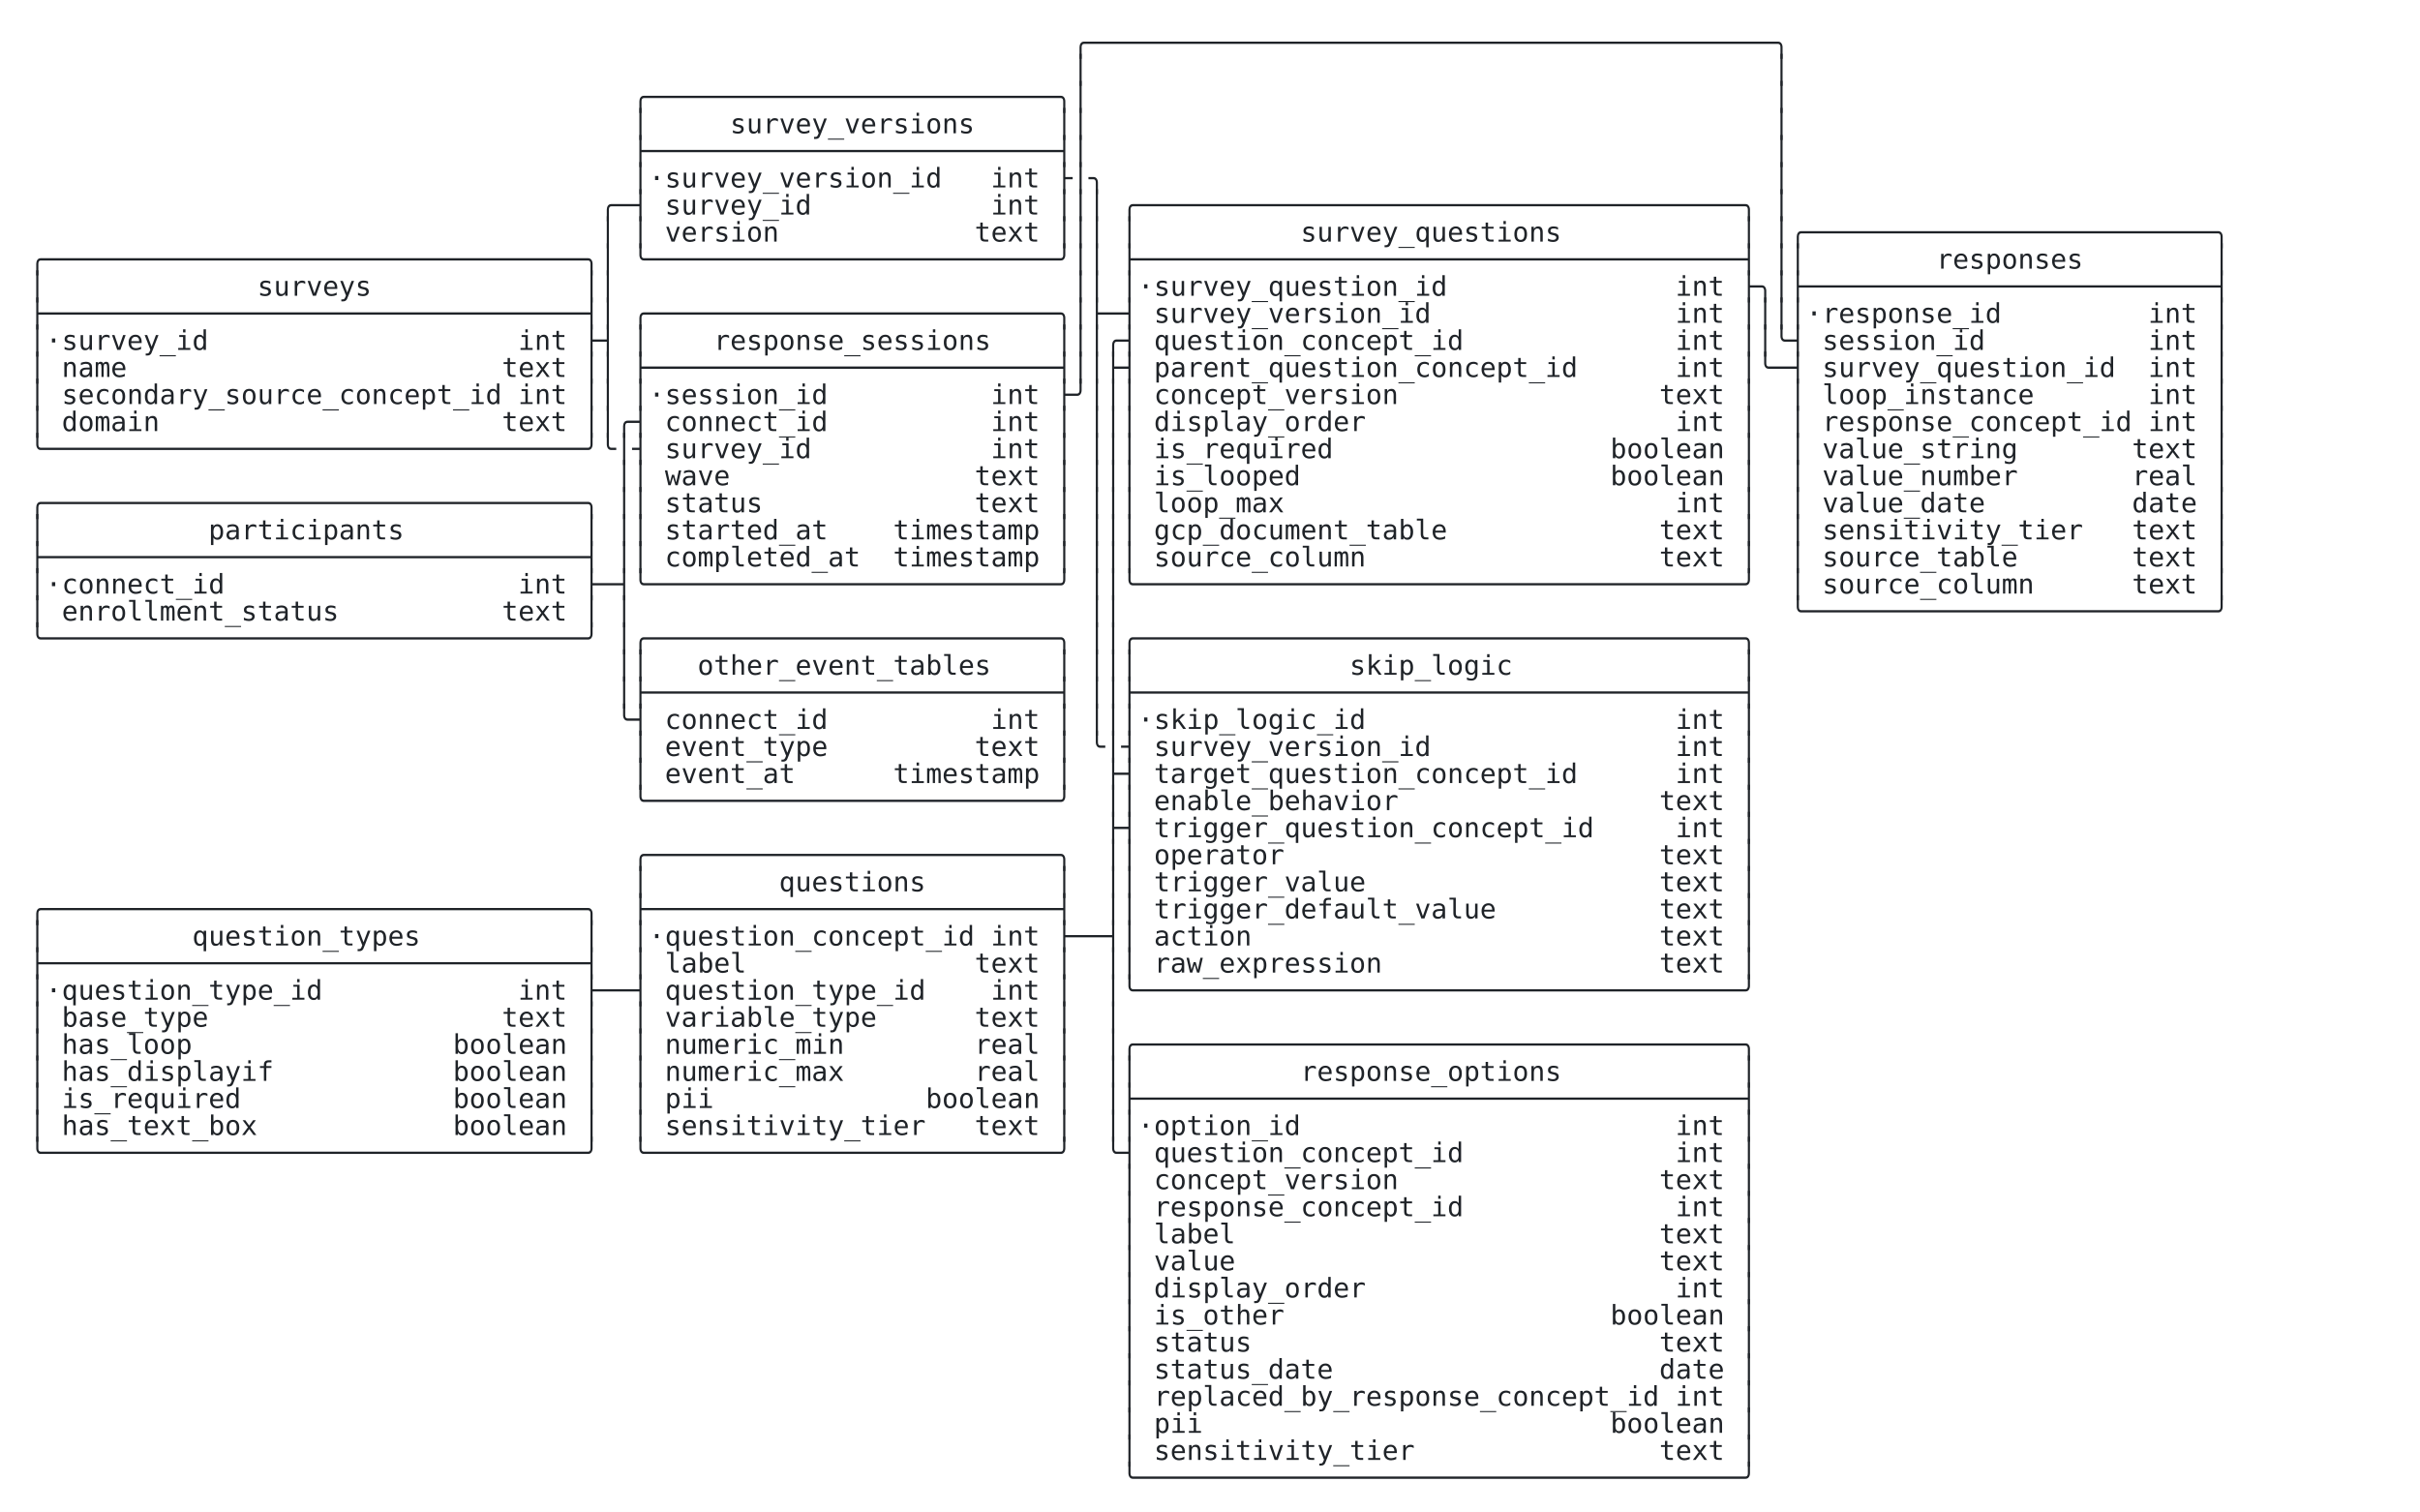
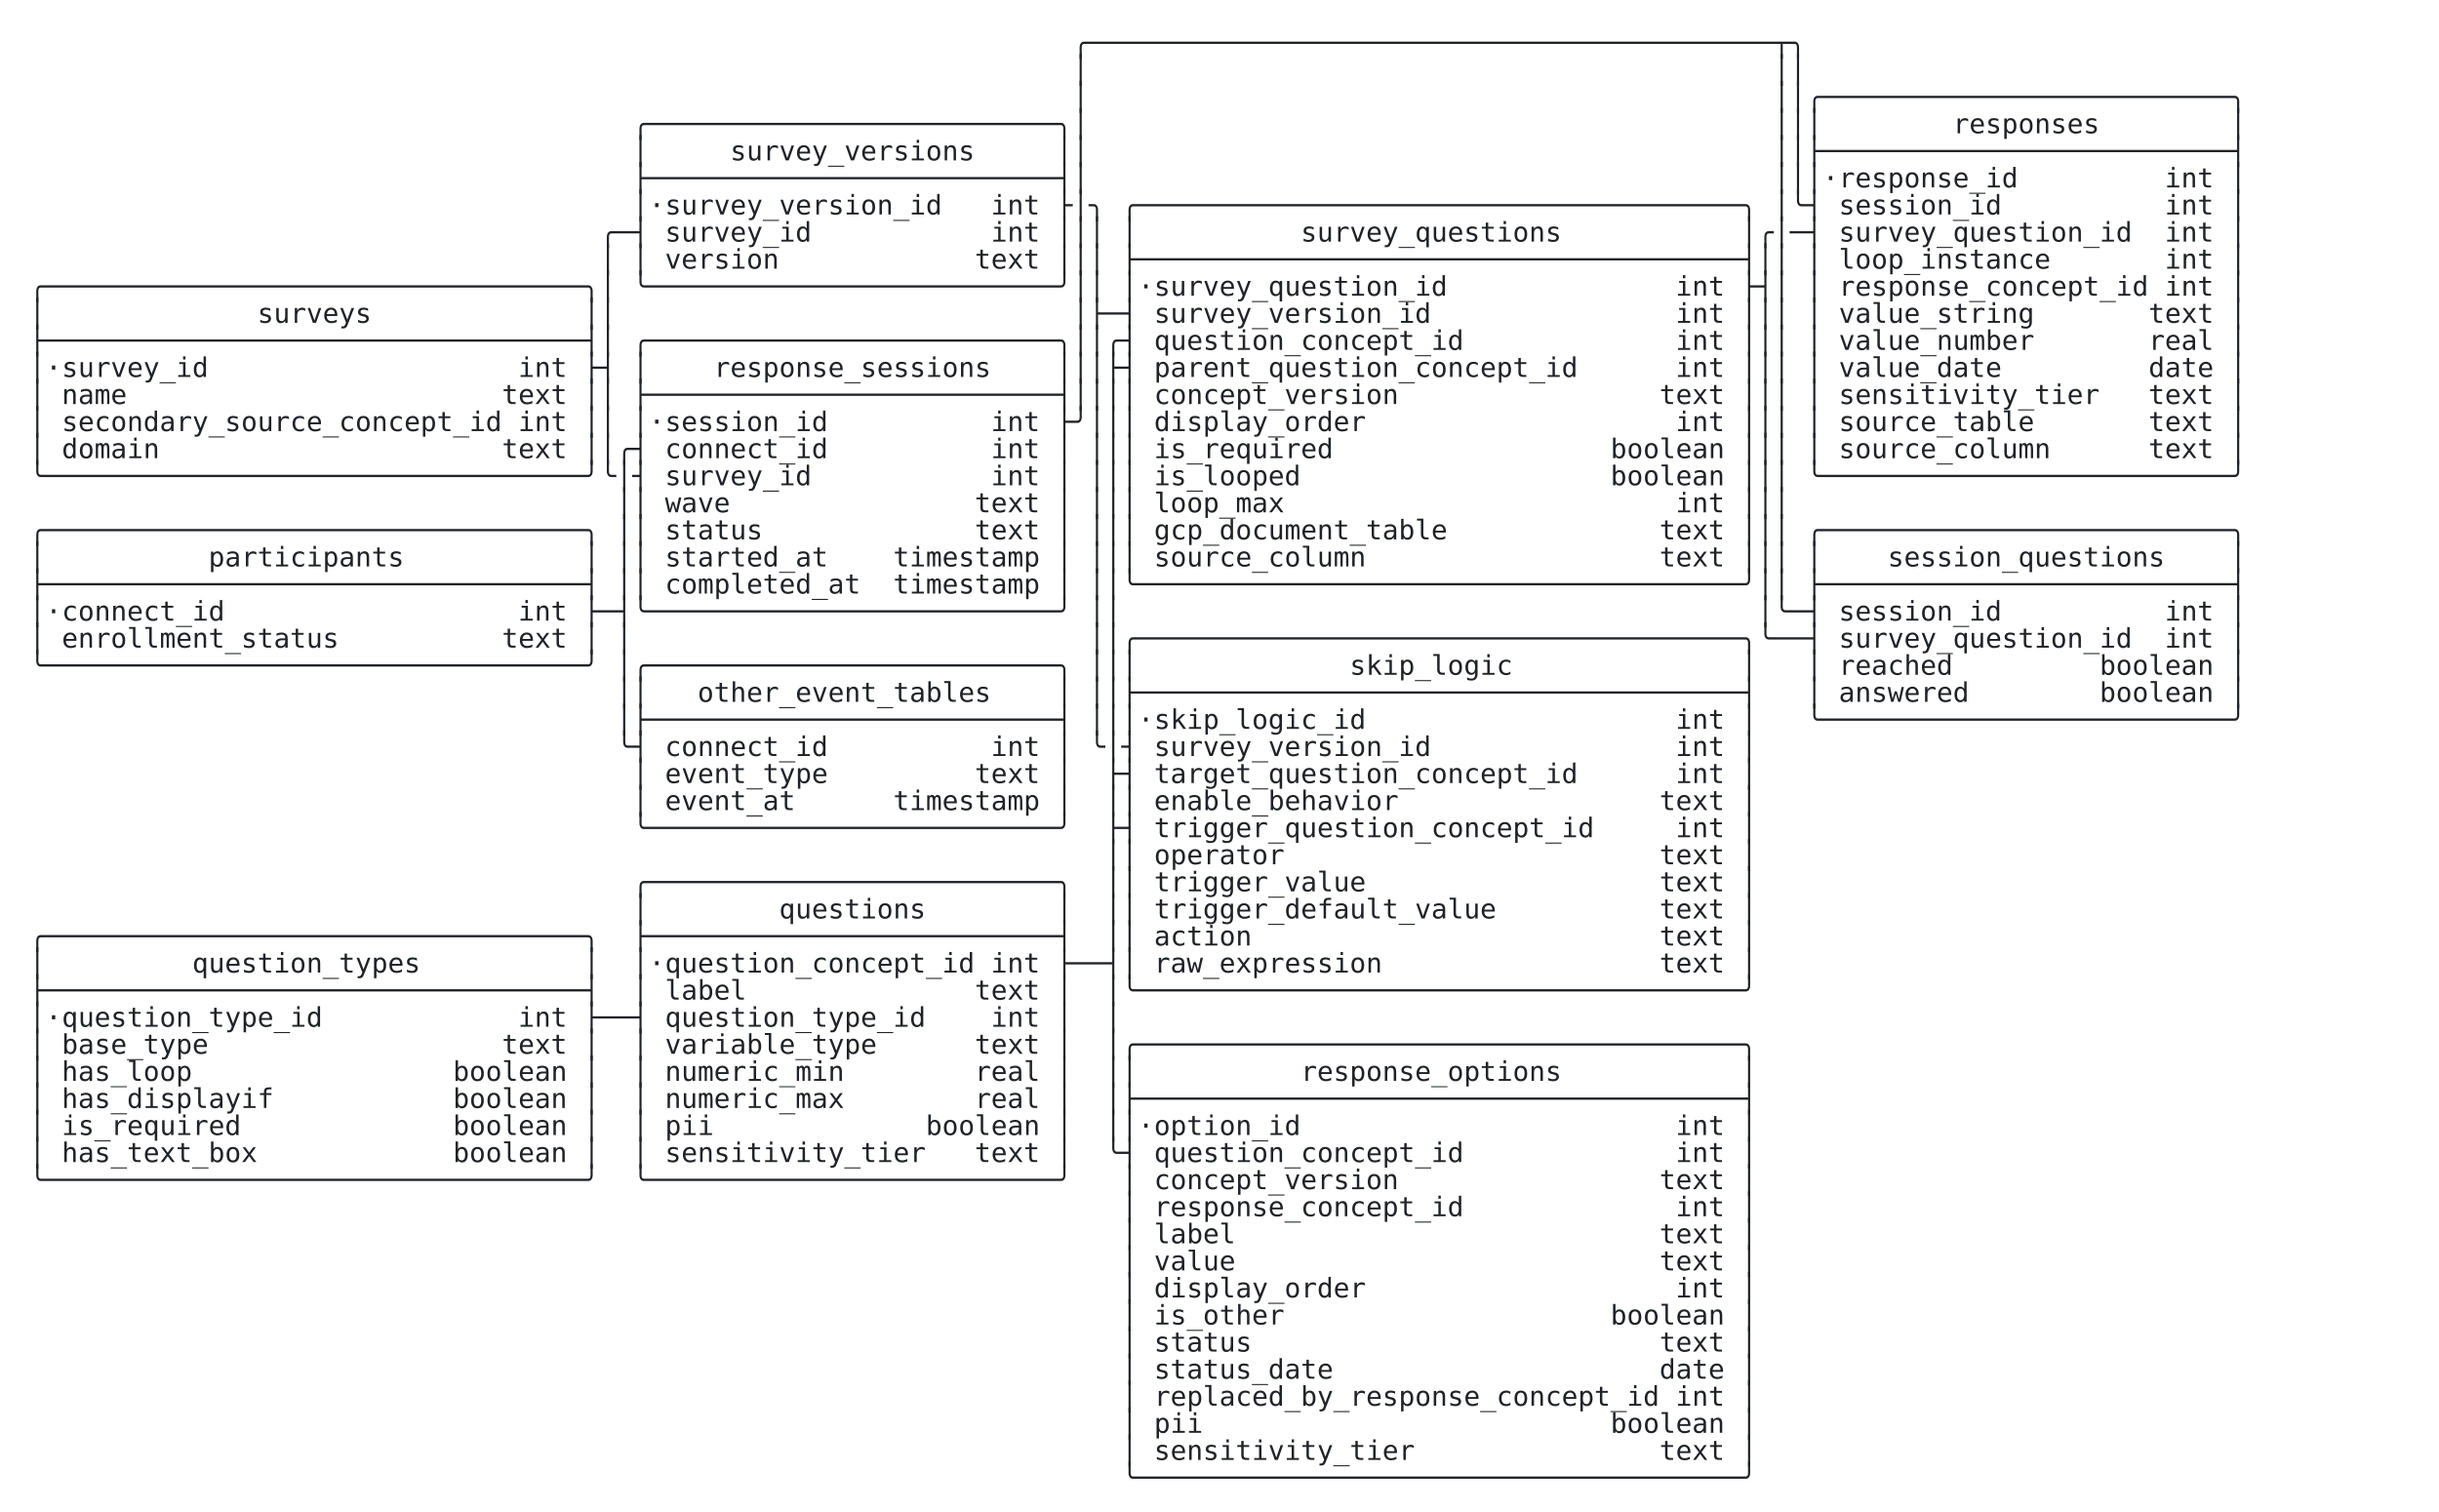
- <svg xmlns="http://www.w3.org/2000/svg" width="1162" height="726" viewBox="0 0 1162 726">
-   <rect width="1162" height="726" fill="#ffffff" />
+ <svg xmlns="http://www.w3.org/2000/svg" width="1171" height="726" viewBox="0 0 1171 726">
+   <rect width="1171" height="726" fill="#ffffff" />
  <text font-family="ui-monospace, SFMono-Regular, 'SF Mono', Menlo, Consolas, 'DejaVu Sans Mono', monospace" font-size="13" fill="#1f2328" xml:space="preserve">
-     <tspan x="14" y="25">                                                                ╭──────────────────────────────────────────╮</tspan>
-     <tspan x="14" y="38">                                                                │                                          │</tspan>
-     <tspan x="14" y="51">                                     ╭─────────────────────────╮│                                          │</tspan>
-     <tspan x="14" y="64">                                     │     survey_versions     ││                                          │</tspan>
-     <tspan x="14" y="77">                                     ├─────────────────────────┤│                                          │</tspan>
-     <tspan x="14" y="90">                                     │·survey_version_id   int ├│╮                                         │</tspan>
-     <tspan x="14" y="103">                                   ╭─┤ survey_id           int │││ ╭─────────────────────────────────────╮ │</tspan>
-     <tspan x="14" y="116">                                   │ │ version            text │││ │          survey_questions           │ │╭─────────────────────────╮</tspan>
-     <tspan x="14" y="129">╭─────────────────────────────────╮│ ╰─────────────────────────╯││ ├─────────────────────────────────────┤ ││        responses        │</tspan>
-     <tspan x="14" y="142">│             surveys             ││                            ││ │·survey_question_id              int ├╮│├─────────────────────────┤</tspan>
-     <tspan x="14" y="155">├─────────────────────────────────┤│ ╭─────────────────────────╮│├─┤ survey_version_id               int ││││·response_id         int │</tspan>
-     <tspan x="14" y="168">│·survey_id                   int ├┤ │    response_sessions    │││╭┤ question_concept_id             int ││╰┤ session_id          int │</tspan>
-     <tspan x="14" y="181">│ name                       text ││ ├─────────────────────────┤││├┤ parent_question_concept_id      int │╰─┤ survey_question_id  int │</tspan>
-     <tspan x="14" y="194">│ secondary_source_concept_id int ││ │·session_id          int ├╯│││ concept_version                text │  │ loop_instance       int │</tspan>
-     <tspan x="14" y="207">│ domain                     text ││╭┤ connect_id          int │ │││ display_order                   int │  │ response_concept_id int │</tspan>
-     <tspan x="14" y="220">╰─────────────────────────────────╯╰│┤ survey_id           int │ │││ is_required                 boolean │  │ value_string       text │</tspan>
-     <tspan x="14" y="233">                                    ││ wave               text │ │││ is_looped                   boolean │  │ value_number       real │</tspan>
-     <tspan x="14" y="246">╭─────────────────────────────────╮ ││ status             text │ │││ loop_max                        int │  │ value_date         date │</tspan>
-     <tspan x="14" y="259">│          participants           │ ││ started_at    timestamp │ │││ gcp_document_table             text │  │ sensitivity_tier   text │</tspan>
-     <tspan x="14" y="272">├─────────────────────────────────┤ ││ completed_at  timestamp │ │││ source_column                  text │  │ source_table       text │</tspan>
-     <tspan x="14" y="285">│·connect_id                  int ├─┤╰─────────────────────────╯ ││╰─────────────────────────────────────╯  │ source_column      text │</tspan>
-     <tspan x="14" y="298">│ enrollment_status          text │ │                            ││                                         ╰─────────────────────────╯</tspan>
-     <tspan x="14" y="311">╰─────────────────────────────────╯ │╭─────────────────────────╮ ││╭─────────────────────────────────────╮</tspan>
-     <tspan x="14" y="324">                                    ││   other_event_tables    │ │││             skip_logic              │</tspan>
-     <tspan x="14" y="337">                                    │├─────────────────────────┤ ││├─────────────────────────────────────┤</tspan>
-     <tspan x="14" y="350">                                    ╰┤ connect_id          int │ │││·skip_logic_id                   int │</tspan>
-     <tspan x="14" y="363">                                     │ event_type         text │ ╰│┤ survey_version_id               int │</tspan>
-     <tspan x="14" y="376">                                     │ event_at      timestamp │  ├┤ target_question_concept_id      int │</tspan>
-     <tspan x="14" y="389">                                     ╰─────────────────────────╯  ││ enable_behavior                text │</tspan>
-     <tspan x="14" y="402">                                                                  ├┤ trigger_question_concept_id     int │</tspan>
-     <tspan x="14" y="415">                                     ╭─────────────────────────╮  ││ operator                       text │</tspan>
-     <tspan x="14" y="428">                                     │        questions        │  ││ trigger_value                  text │</tspan>
-     <tspan x="14" y="441">╭─────────────────────────────────╮  ├─────────────────────────┤  ││ trigger_default_value          text │</tspan>
-     <tspan x="14" y="454">│         question_types          │  │·question_concept_id int ├──┤│ action                         text │</tspan>
-     <tspan x="14" y="467">├─────────────────────────────────┤  │ label              text │  ││ raw_expression                 text │</tspan>
-     <tspan x="14" y="480">│·question_type_id            int ├──┤ question_type_id    int │  │╰─────────────────────────────────────╯</tspan>
-     <tspan x="14" y="493">│ base_type                  text │  │ variable_type      text │  │</tspan>
-     <tspan x="14" y="506">│ has_loop                boolean │  │ numeric_min        real │  │╭─────────────────────────────────────╮</tspan>
-     <tspan x="14" y="519">│ has_displayif           boolean │  │ numeric_max        real │  ││          response_options           │</tspan>
-     <tspan x="14" y="532">│ is_required             boolean │  │ pii             boolean │  │├─────────────────────────────────────┤</tspan>
-     <tspan x="14" y="545">│ has_text_box            boolean │  │ sensitivity_tier   text │  ││·option_id                       int │</tspan>
-     <tspan x="14" y="558">╰─────────────────────────────────╯  ╰─────────────────────────╯  ╰┤ question_concept_id             int │</tspan>
-     <tspan x="14" y="571">                                                                   │ concept_version                text │</tspan>
+     <tspan x="14" y="25">                                                                ╭──────────────────────────────────────────┬╮</tspan>
+     <tspan x="14" y="38">                                                                │                                          ││</tspan>
+     <tspan x="14" y="51">                                                                │                                          ││╭─────────────────────────╮</tspan>
+     <tspan x="14" y="64">                                     ╭─────────────────────────╮│                                          │││        responses        │</tspan>
+     <tspan x="14" y="77">                                     │     survey_versions     ││                                          ││├─────────────────────────┤</tspan>
+     <tspan x="14" y="90">                                     ├─────────────────────────┤│                                          │││·response_id         int │</tspan>
+     <tspan x="14" y="103">                                     │·survey_version_id   int ├│╮ ╭─────────────────────────────────────╮ │╰┤ session_id          int │</tspan>
+     <tspan x="14" y="116">                                   ╭─┤ survey_id           int │││ │          survey_questions           │╭│─┤ survey_question_id  int │</tspan>
+     <tspan x="14" y="129">                                   │ │ version            text │││ ├─────────────────────────────────────┤││ │ loop_instance       int │</tspan>
+     <tspan x="14" y="142">╭─────────────────────────────────╮│ ╰─────────────────────────╯││ │·survey_question_id              int ├┤│ │ response_concept_id int │</tspan>
+     <tspan x="14" y="155">│             surveys             ││                            │├─┤ survey_version_id               int │││ │ value_string       text │</tspan>
+     <tspan x="14" y="168">├─────────────────────────────────┤│ ╭─────────────────────────╮││╭┤ question_concept_id             int │││ │ value_number       real │</tspan>
+     <tspan x="14" y="181">│·survey_id                   int ├┤ │    response_sessions    │││├┤ parent_question_concept_id      int │││ │ value_date         date │</tspan>
+     <tspan x="14" y="194">│ name                       text ││ ├─────────────────────────┤││││ concept_version                text │││ │ sensitivity_tier   text │</tspan>
+     <tspan x="14" y="207">│ secondary_source_concept_id int ││ │·session_id          int ├╯│││ display_order                   int │││ │ source_table       text │</tspan>
+     <tspan x="14" y="220">│ domain                     text ││╭┤ connect_id          int │ │││ is_required                 boolean │││ │ source_column      text │</tspan>
+     <tspan x="14" y="233">╰─────────────────────────────────╯╰│┤ survey_id           int │ │││ is_looped                   boolean │││ ╰─────────────────────────╯</tspan>
+     <tspan x="14" y="246">                                    ││ wave               text │ │││ loop_max                        int │││</tspan>
+     <tspan x="14" y="259">╭─────────────────────────────────╮ ││ status             text │ │││ gcp_document_table             text │││ ╭─────────────────────────╮</tspan>
+     <tspan x="14" y="272">│          participants           │ ││ started_at    timestamp │ │││ source_column                  text │││ │    session_questions    │</tspan>
+     <tspan x="14" y="285">├─────────────────────────────────┤ ││ completed_at  timestamp │ ││╰─────────────────────────────────────╯││ ├─────────────────────────┤</tspan>
+     <tspan x="14" y="298">│·connect_id                  int ├─┤╰─────────────────────────╯ ││                                       │╰─┤ session_id          int │</tspan>
+     <tspan x="14" y="311">│ enrollment_status          text │ │                            ││╭─────────────────────────────────────╮╰──┤ survey_question_id  int │</tspan>
+     <tspan x="14" y="324">╰─────────────────────────────────╯ │╭─────────────────────────╮ │││             skip_logic              │   │ reached         boolean │</tspan>
+     <tspan x="14" y="337">                                    ││   other_event_tables    │ ││├─────────────────────────────────────┤   │ answered        boolean │</tspan>
+     <tspan x="14" y="350">                                    │├─────────────────────────┤ │││·skip_logic_id                   int │   ╰─────────────────────────╯</tspan>
+     <tspan x="14" y="363">                                    ╰┤ connect_id          int │ ╰│┤ survey_version_id               int │</tspan>
+     <tspan x="14" y="376">                                     │ event_type         text │  ├┤ target_question_concept_id      int │</tspan>
+     <tspan x="14" y="389">                                     │ event_at      timestamp │  ││ enable_behavior                text │</tspan>
+     <tspan x="14" y="402">                                     ╰─────────────────────────╯  ├┤ trigger_question_concept_id     int │</tspan>
+     <tspan x="14" y="415">                                                                  ││ operator                       text │</tspan>
+     <tspan x="14" y="428">                                     ╭─────────────────────────╮  ││ trigger_value                  text │</tspan>
+     <tspan x="14" y="441">                                     │        questions        │  ││ trigger_default_value          text │</tspan>
+     <tspan x="14" y="454">╭─────────────────────────────────╮  ├─────────────────────────┤  ││ action                         text │</tspan>
+     <tspan x="14" y="467">│         question_types          │  │·question_concept_id int ├──┤│ raw_expression                 text │</tspan>
+     <tspan x="14" y="480">├─────────────────────────────────┤  │ label              text │  │╰─────────────────────────────────────╯</tspan>
+     <tspan x="14" y="493">│·question_type_id            int ├──┤ question_type_id    int │  │</tspan>
+     <tspan x="14" y="506">│ base_type                  text │  │ variable_type      text │  │╭─────────────────────────────────────╮</tspan>
+     <tspan x="14" y="519">│ has_loop                boolean │  │ numeric_min        real │  ││          response_options           │</tspan>
+     <tspan x="14" y="532">│ has_displayif           boolean │  │ numeric_max        real │  │├─────────────────────────────────────┤</tspan>
+     <tspan x="14" y="545">│ is_required             boolean │  │ pii             boolean │  ││·option_id                       int │</tspan>
+     <tspan x="14" y="558">│ has_text_box            boolean │  │ sensitivity_tier   text │  ╰┤ question_concept_id             int │</tspan>
+     <tspan x="14" y="571">╰─────────────────────────────────╯  ╰─────────────────────────╯   │ concept_version                text │</tspan>
    <tspan x="14" y="584">                                                                   │ response_concept_id             int │</tspan>
    <tspan x="14" y="597">                                                                   │ label                          text │</tspan>
    <tspan x="14" y="610">                                                                   │ value                          text │</tspan>
    <tspan x="14" y="623">                                                                   │ display_order                   int │</tspan>
    <tspan x="14" y="636">                                                                   │ is_other                    boolean │</tspan>
    <tspan x="14" y="649">                                                                   │ status                         text │</tspan>
    <tspan x="14" y="662">                                                                   │ status_date                    date │</tspan>
    <tspan x="14" y="675">                                                                   │ replaced_by_response_concept_id int │</tspan>
    <tspan x="14" y="688">                                                                   │ pii                         boolean │</tspan>
    <tspan x="14" y="701">                                                                   │ sensitivity_tier               text │</tspan>
    <tspan x="14" y="714">                                                                   ╰─────────────────────────────────────╯</tspan>
  </text>
</svg>
